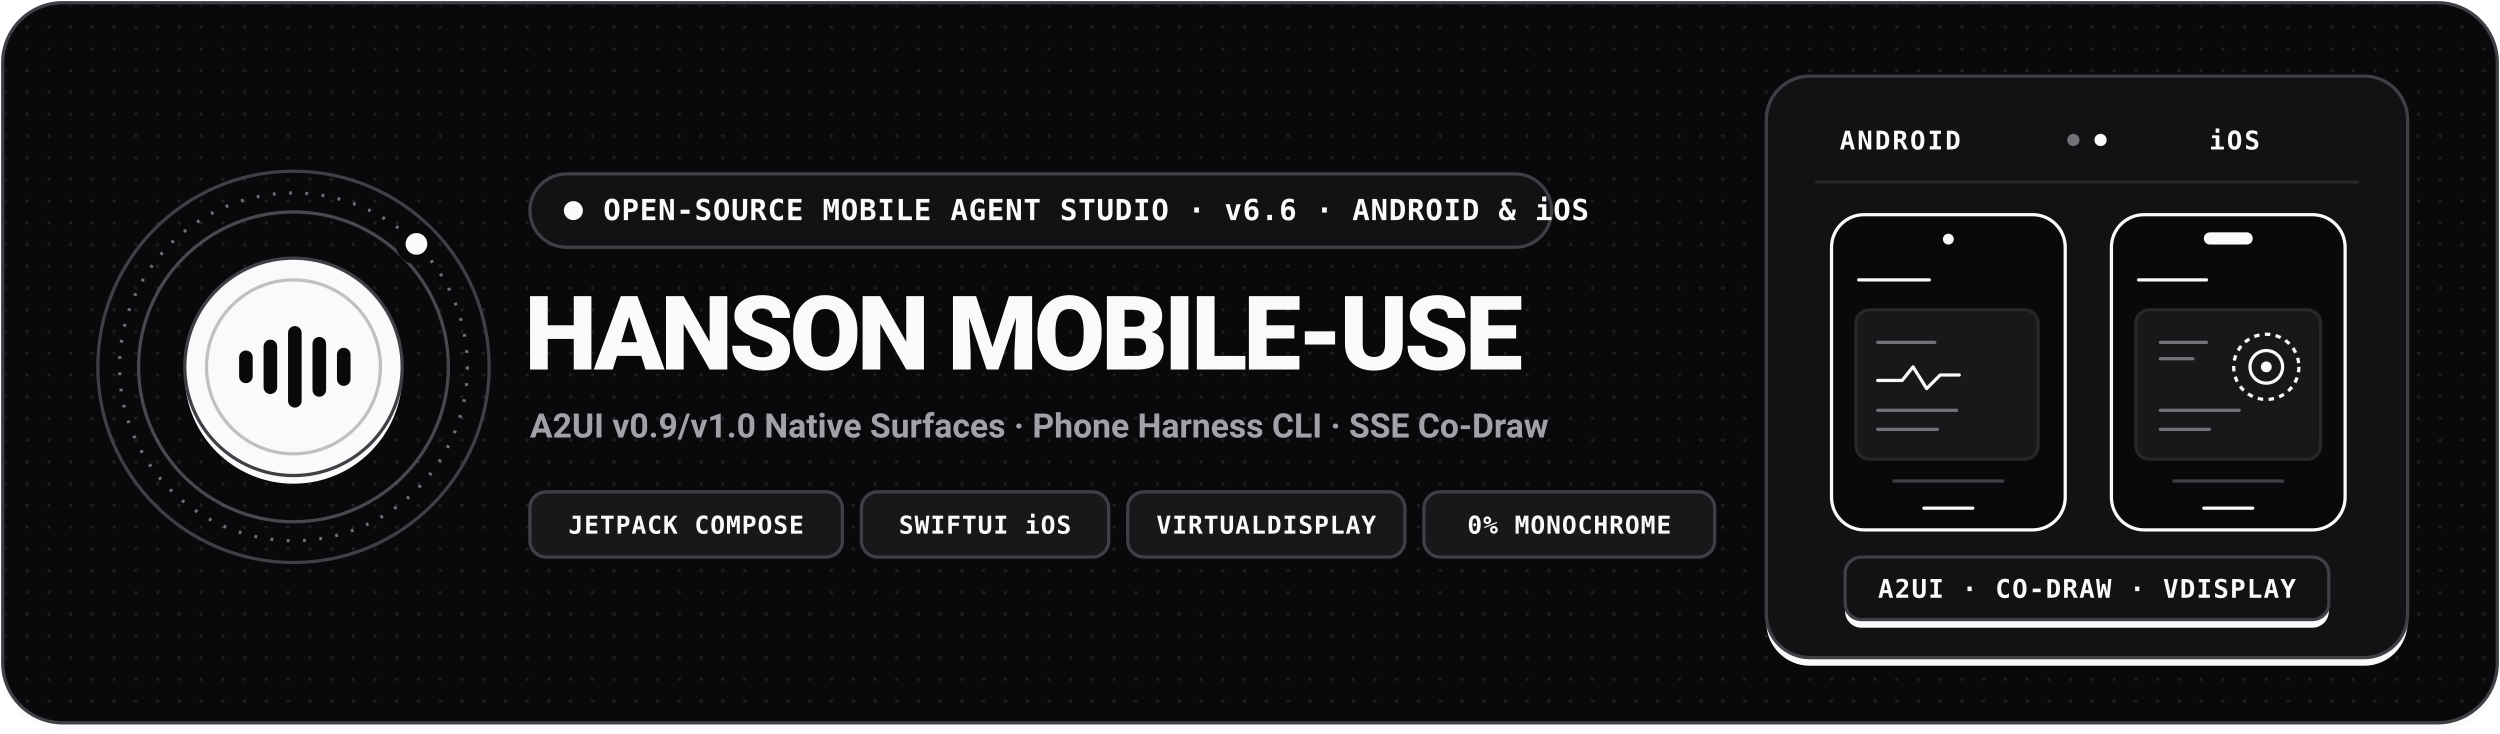
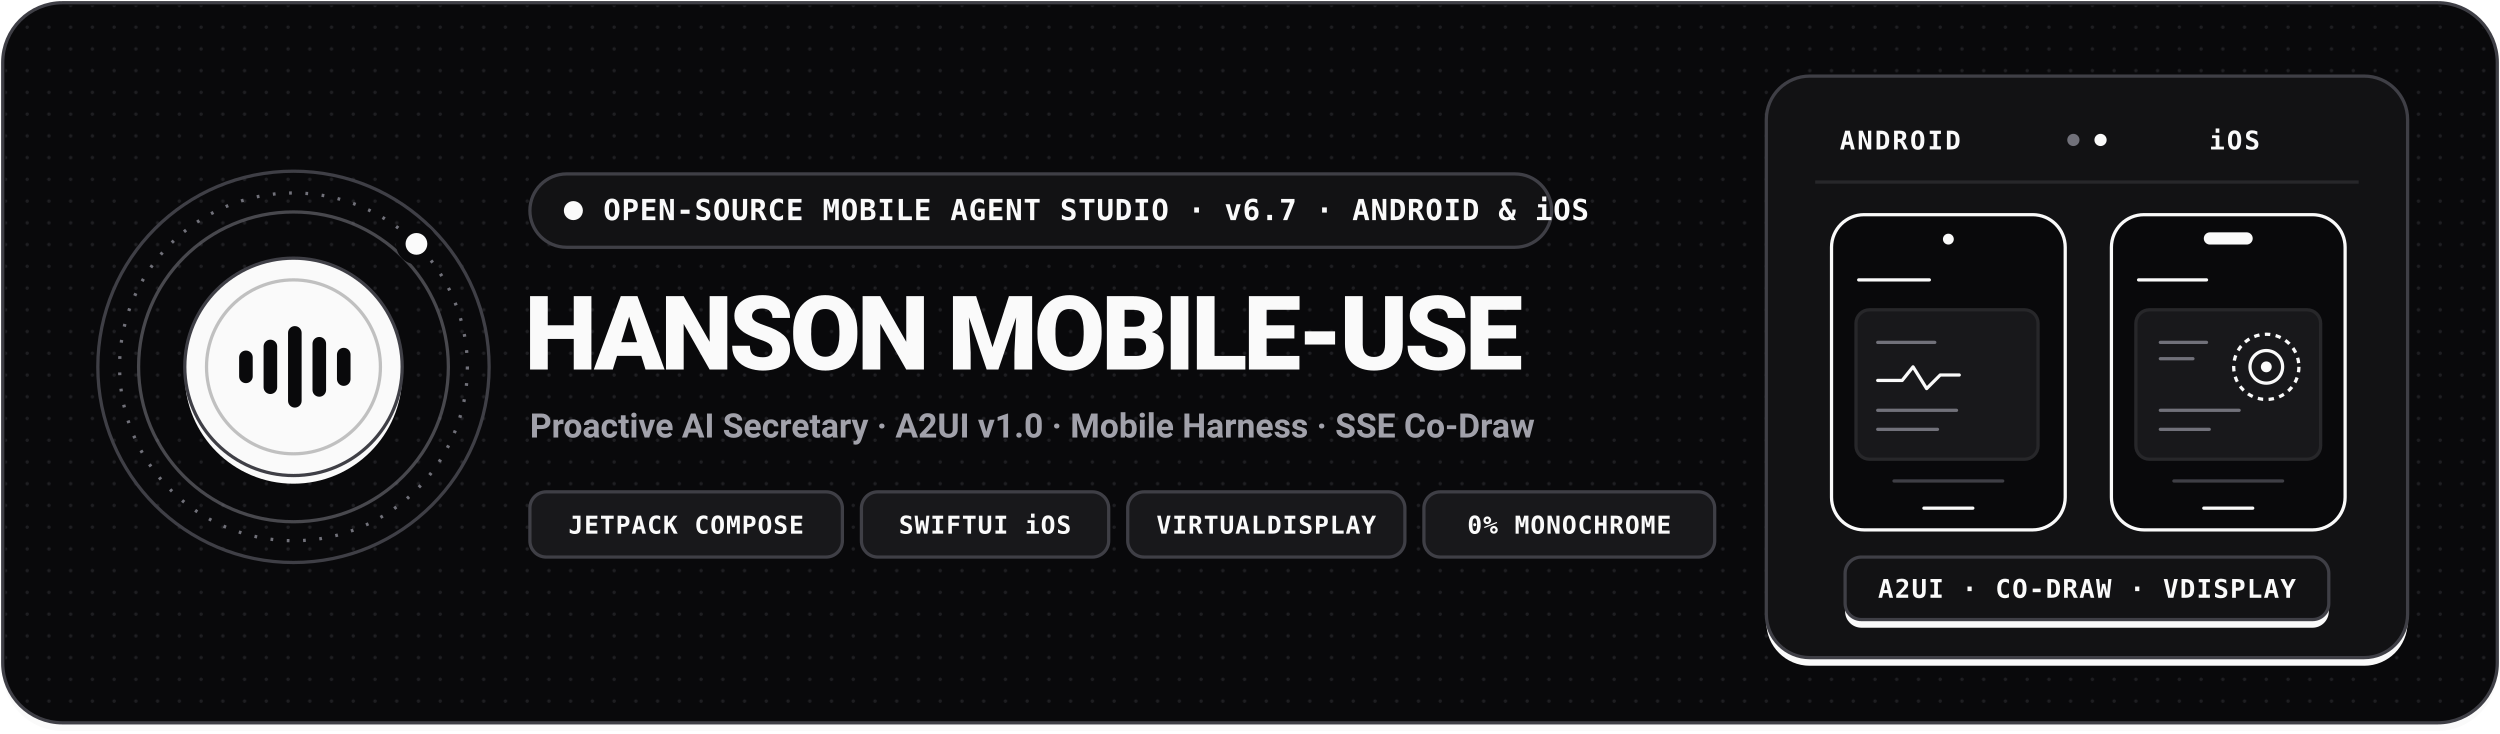
<svg xmlns="http://www.w3.org/2000/svg" width="920" height="270" viewBox="0 0 920 270" role="img" aria-labelledby="title description">
  <style>
    svg { font-family: -apple-system, BlinkMacSystemFont, "Segoe UI", Roboto, sans-serif; }
    .mono { font-family: ui-monospace, SFMono-Regular, Menlo, monospace; }
    text { fill: #FAFAFA; }
    .secondary { fill: #A1A1AA; }
    .frame { fill: #121214; stroke: #3F3F46; stroke-width: 1.2; }
    .halo { transform-origin: 108px 135px; animation: pulseHalo 5s ease-in-out infinite; }
    .halo-outer { animation-delay: -1.4s; }
    .satellite { transform-origin: 108px 135px; animation: orbit 16s linear infinite; }
    .bar { transform-box: fill-box; transform-origin: center; animation: barWave 1.7s ease-in-out infinite alternate; }
    .bar:nth-child(1) { animation-delay: -.9s; }
    .bar:nth-child(2) { animation-delay: -.4s; }
    .bar:nth-child(3) { animation-delay: -1.4s; }
    .bar:nth-child(4) { animation-delay: -.7s; }
    .bar:nth-child(5) { animation-delay: -1.2s; }
    .live { animation: liveDot 2.8s ease-in-out infinite; }
    .hl-swipe { animation: highlightSweep 5s ease-in-out infinite; }
    .spotlight { transform-origin: 834px 135px; animation: pulseHalo 3.5s ease-in-out infinite; }
    .floating-tag { animation: tagFloat 5s ease-in-out infinite; }
    @keyframes pulseHalo { 0%, 100% { opacity: .48; transform: scale(.96); } 50% { opacity: .9; transform: scale(1.05); } }
    @keyframes orbit { to { transform: rotate(360deg); } }
    @keyframes barWave { 0%, 100% { transform: scaleY(.48); } 46% { transform: scaleY(1); } 72% { transform: scaleY(.72); } }
    @keyframes liveDot { 50% { opacity: .38; } }
    @keyframes highlightSweep {
      0%, 14% { opacity: 0; transform: translateX(-18px); }
      26% { opacity: .24; }
      65% { opacity: .24; }
      78%, 100% { opacity: 0; transform: translateX(104px); }
    }
    @keyframes tagFloat { 50% { transform: translateY(-3px); } }
    @media (prefers-reduced-motion: reduce) {
      .halo, .satellite, .bar, .live, .hl-swipe, .spotlight, .floating-tag { animation: none; }
      .hl-swipe { opacity: 0; }
    }
  </style>
  <defs>
    <pattern id="micro-grid" width="8" height="8" patternUnits="userSpaceOnUse">
      <circle cx="2" cy="2" r=".65" fill="#71717A" opacity=".2" />
    </pattern>
    <clipPath id="preview-screen">
      <rect x="683" y="114" width="67" height="55" rx="5" />
    </clipPath>
  </defs>
  <rect x="1" y="4" width="918" height="265" rx="22" fill="#FAFAFA" />
  <rect x="1" y="1" width="918" height="265" rx="22" fill="#09090B" stroke="#3F3F46" stroke-width="1.2" />
  <rect x="2" y="2" width="916" height="263" rx="21" fill="url(#micro-grid)" />
  <g aria-hidden="true">
    <circle class="halo halo-outer" cx="108" cy="135" r="72" fill="none" stroke="#3F3F46" stroke-width="1.2" />
    <circle class="halo" cx="108" cy="135" r="57" fill="none" stroke="#71717A" stroke-width="1.2" opacity=".6" />
    <circle cx="108" cy="135" r="64" fill="none" stroke="#71717A" stroke-width="1.2" stroke-dasharray="1 5" />
    <g class="satellite">
      <circle cx="153.25" cy="89.75" r="7.5" fill="#09090B" />
      <circle cx="153.25" cy="89.75" r="4" fill="#FAFAFA" />
    </g>
    <circle cx="108" cy="138" r="40" fill="#FAFAFA" />
    <circle cx="108" cy="135" r="40" fill="#FAFAFA" stroke="#3F3F46" stroke-width="1.2" />
    <circle cx="108" cy="135" r="32" fill="none" stroke="#09090B" stroke-opacity=".24" stroke-width="1.2" />
    <g fill="#09090B">
      <rect class="bar" x="88" y="129" width="5" height="12" rx="2.5" />
      <rect class="bar" x="97" y="125" width="5" height="20" rx="2.5" />
      <rect class="bar" x="106" y="120" width="5" height="30" rx="2.5" />
      <rect class="bar" x="115" y="124" width="5" height="22" rx="2.5" />
      <rect class="bar" x="124" y="128" width="5" height="14" rx="2.5" />
    </g>
  </g>
  <g>
    <rect class="frame" x="195" y="64" width="376" height="27" rx="13.5" />
    <circle class="live" cx="211" cy="77.5" r="3.5" fill="#FAFAFA" />
-     <text class="mono" x="222" y="81" font-size="10.7" font-weight="650" letter-spacing=".28">OPEN-SOURCE MOBILE AGENT STUDIO · v6.6 · ANDROID &amp; iOS</text>
+     <text class="mono" x="222" y="81" font-size="10.7" font-weight="650" letter-spacing=".28">OPEN-SOURCE MOBILE AGENT STUDIO · v6.7 · ANDROID &amp; iOS</text>
    <text x="193" y="136" font-size="38" font-weight="800" letter-spacing="-1.45">HANSON MOBILE-USE</text>
-     <text class="secondary" x="195" y="161" font-size="12.4" font-weight="600">A2UI v0.9/v1.0 Native Surfaces · Phone Harness CLI · SSE Co-Draw</text>
+     <text class="secondary" x="195" y="161" font-size="12.4" font-weight="600">Proactive AI Secretary · A2UI v1.0 · Mobile Harness · SSE Co-Draw</text>
    <g fill="#18181B" stroke="#3F3F46" stroke-width="1.2">
      <rect x="195" y="181" width="115" height="24" rx="6" />
      <rect x="317" y="181" width="91" height="24" rx="6" />
      <rect x="415" y="181" width="102" height="24" rx="6" />
      <rect x="524" y="181" width="107" height="24" rx="6" />
    </g>
    <g class="mono" font-size="9.1" font-weight="650" letter-spacing=".32" text-anchor="middle">
      <text x="252.5" y="196.4">JETPACK COMPOSE</text>
      <text x="362.5" y="196.4">SWIFTUI iOS</text>
      <text x="466" y="196.4">VIRTUALDISPLAY</text>
      <text x="577.5" y="196.4">0% MONOCHROME</text>
    </g>
  </g>
  <g>
    <rect x="650" y="31" width="236" height="214" rx="16" fill="#FAFAFA" />
    <rect class="frame" x="650" y="28" width="236" height="214" rx="16" />
    <path d="M668 67H868" fill="none" stroke="#27272A" stroke-width="1.2" />
    <g class="mono secondary" font-size="9.5" font-weight="650" letter-spacing=".75">
      <text x="677" y="55">ANDROID</text>
      <text x="813" y="55">iOS</text>
    </g>
    <circle cx="763" cy="51.5" r="2.25" fill="#71717A" />
    <circle cx="773" cy="51.5" r="2.25" fill="#FAFAFA" />
    <g fill="#09090B" stroke="#FAFAFA" stroke-width="1.2">
      <rect x="674" y="79" width="86" height="116" rx="12" />
      <rect x="777" y="79" width="86" height="116" rx="12" />
    </g>
    <circle cx="717" cy="88" r="2" fill="#FAFAFA" />
    <rect x="811" y="85.5" width="18" height="4.5" rx="2.25" fill="#FAFAFA" />
    <g fill="#18181B" stroke="#27272A" stroke-width="1.2">
      <rect x="683" y="114" width="67" height="55" rx="5" />
      <rect x="786" y="114" width="68" height="55" rx="5" />
    </g>
    <g fill="none" stroke-linecap="round" stroke-width="1.2">
      <path d="M684 103h26m77 0h25" stroke="#FAFAFA" />
      <path d="M691 151h29m-29 7h22m82-7h29m-29 7h18" stroke="#71717A" />
      <path d="M691 126h21m83 0h17m-17 6h12" stroke="#71717A" />
      <path d="M697 177h40m63 0h40" stroke="#3F3F46" />
      <path d="M708 187h18m85 0h18" stroke="#FAFAFA" />
    </g>
    <path d="M691 140h9l4-5 5 8 5-5h7" fill="none" stroke="#FAFAFA" stroke-width="1.2" stroke-linecap="round" stroke-linejoin="round" />
    <g clip-path="url(#preview-screen)">
      <path class="hl-swipe" d="M654 169l30-55h14l-30 55z" fill="#FAFAFA" opacity="0" />
    </g>
    <circle class="spotlight" cx="834" cy="135" r="12" fill="none" stroke="#FAFAFA" stroke-width="1.2" stroke-dasharray="2 2" />
    <circle cx="834" cy="135" r="6" fill="none" stroke="#FAFAFA" stroke-width="1.2" />
    <circle cx="834" cy="135" r="2" fill="#FAFAFA" />
    <g class="floating-tag">
      <rect x="679" y="208" width="178" height="23" rx="6" fill="#FAFAFA" />
      <rect class="frame" x="679" y="205" width="178" height="23" rx="6" />
      <text class="mono" x="768" y="220" font-size="9.5" font-weight="650" letter-spacing=".45" text-anchor="middle">A2UI · CO-DRAW · VDISPLAY</text>
    </g>
  </g>
</svg>
